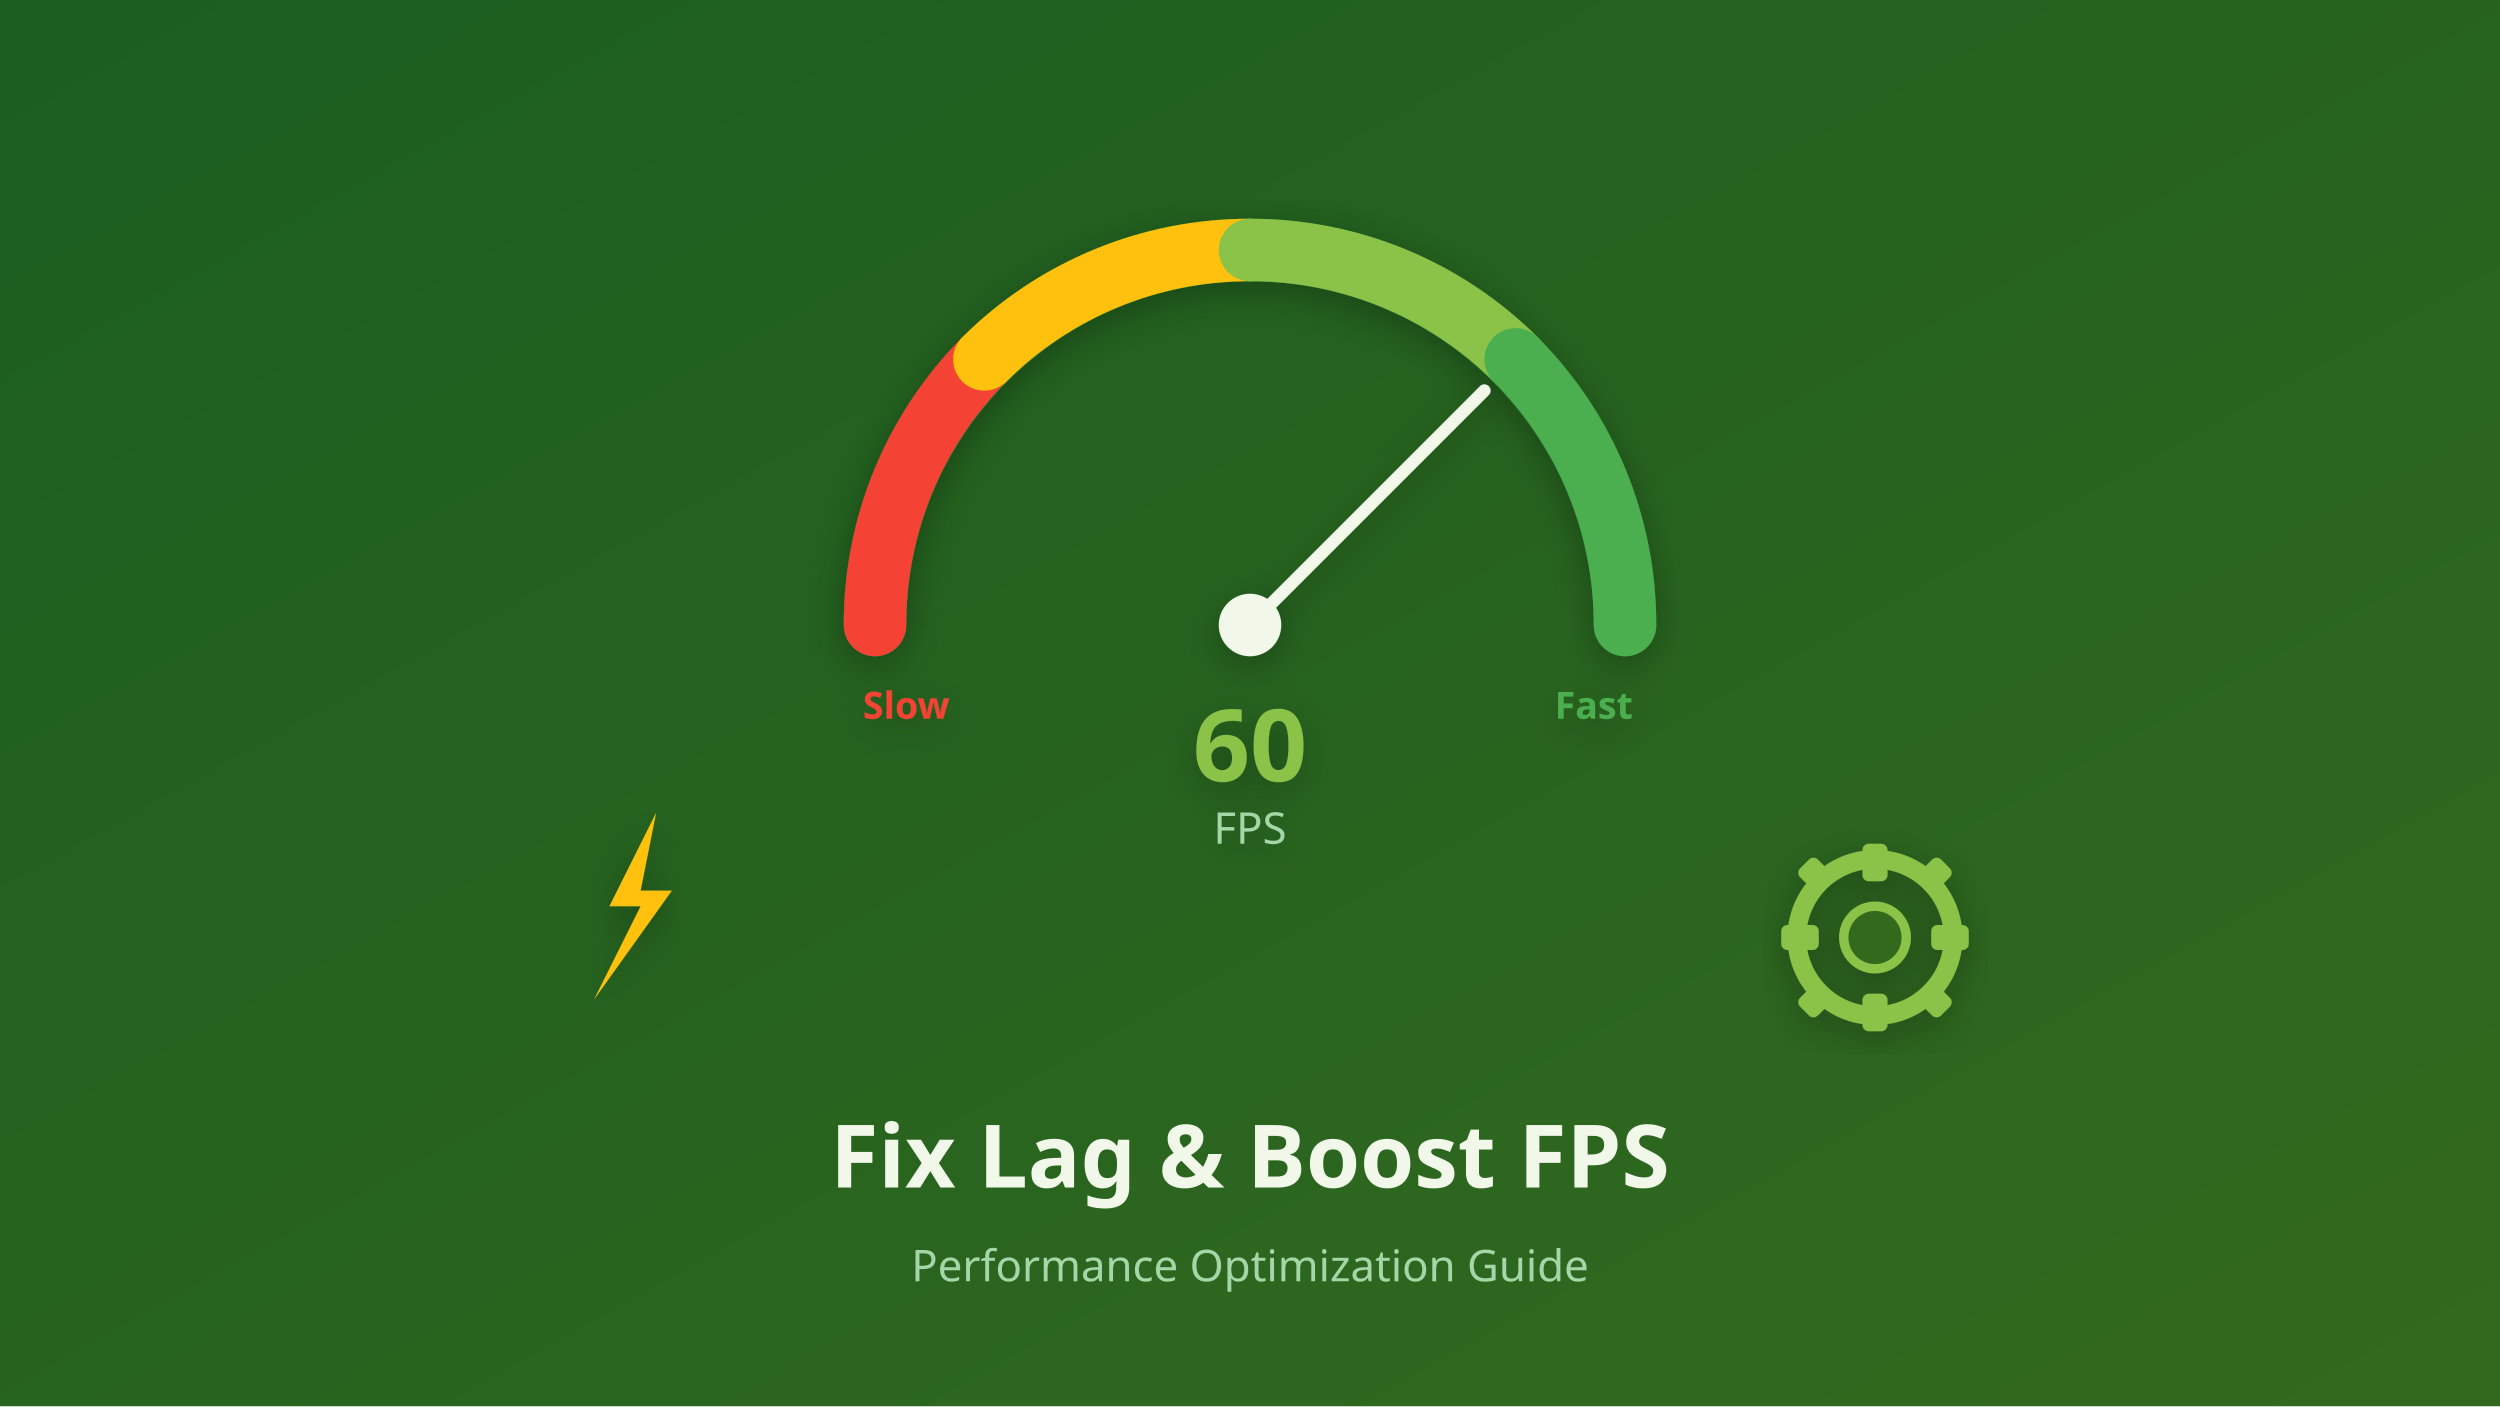
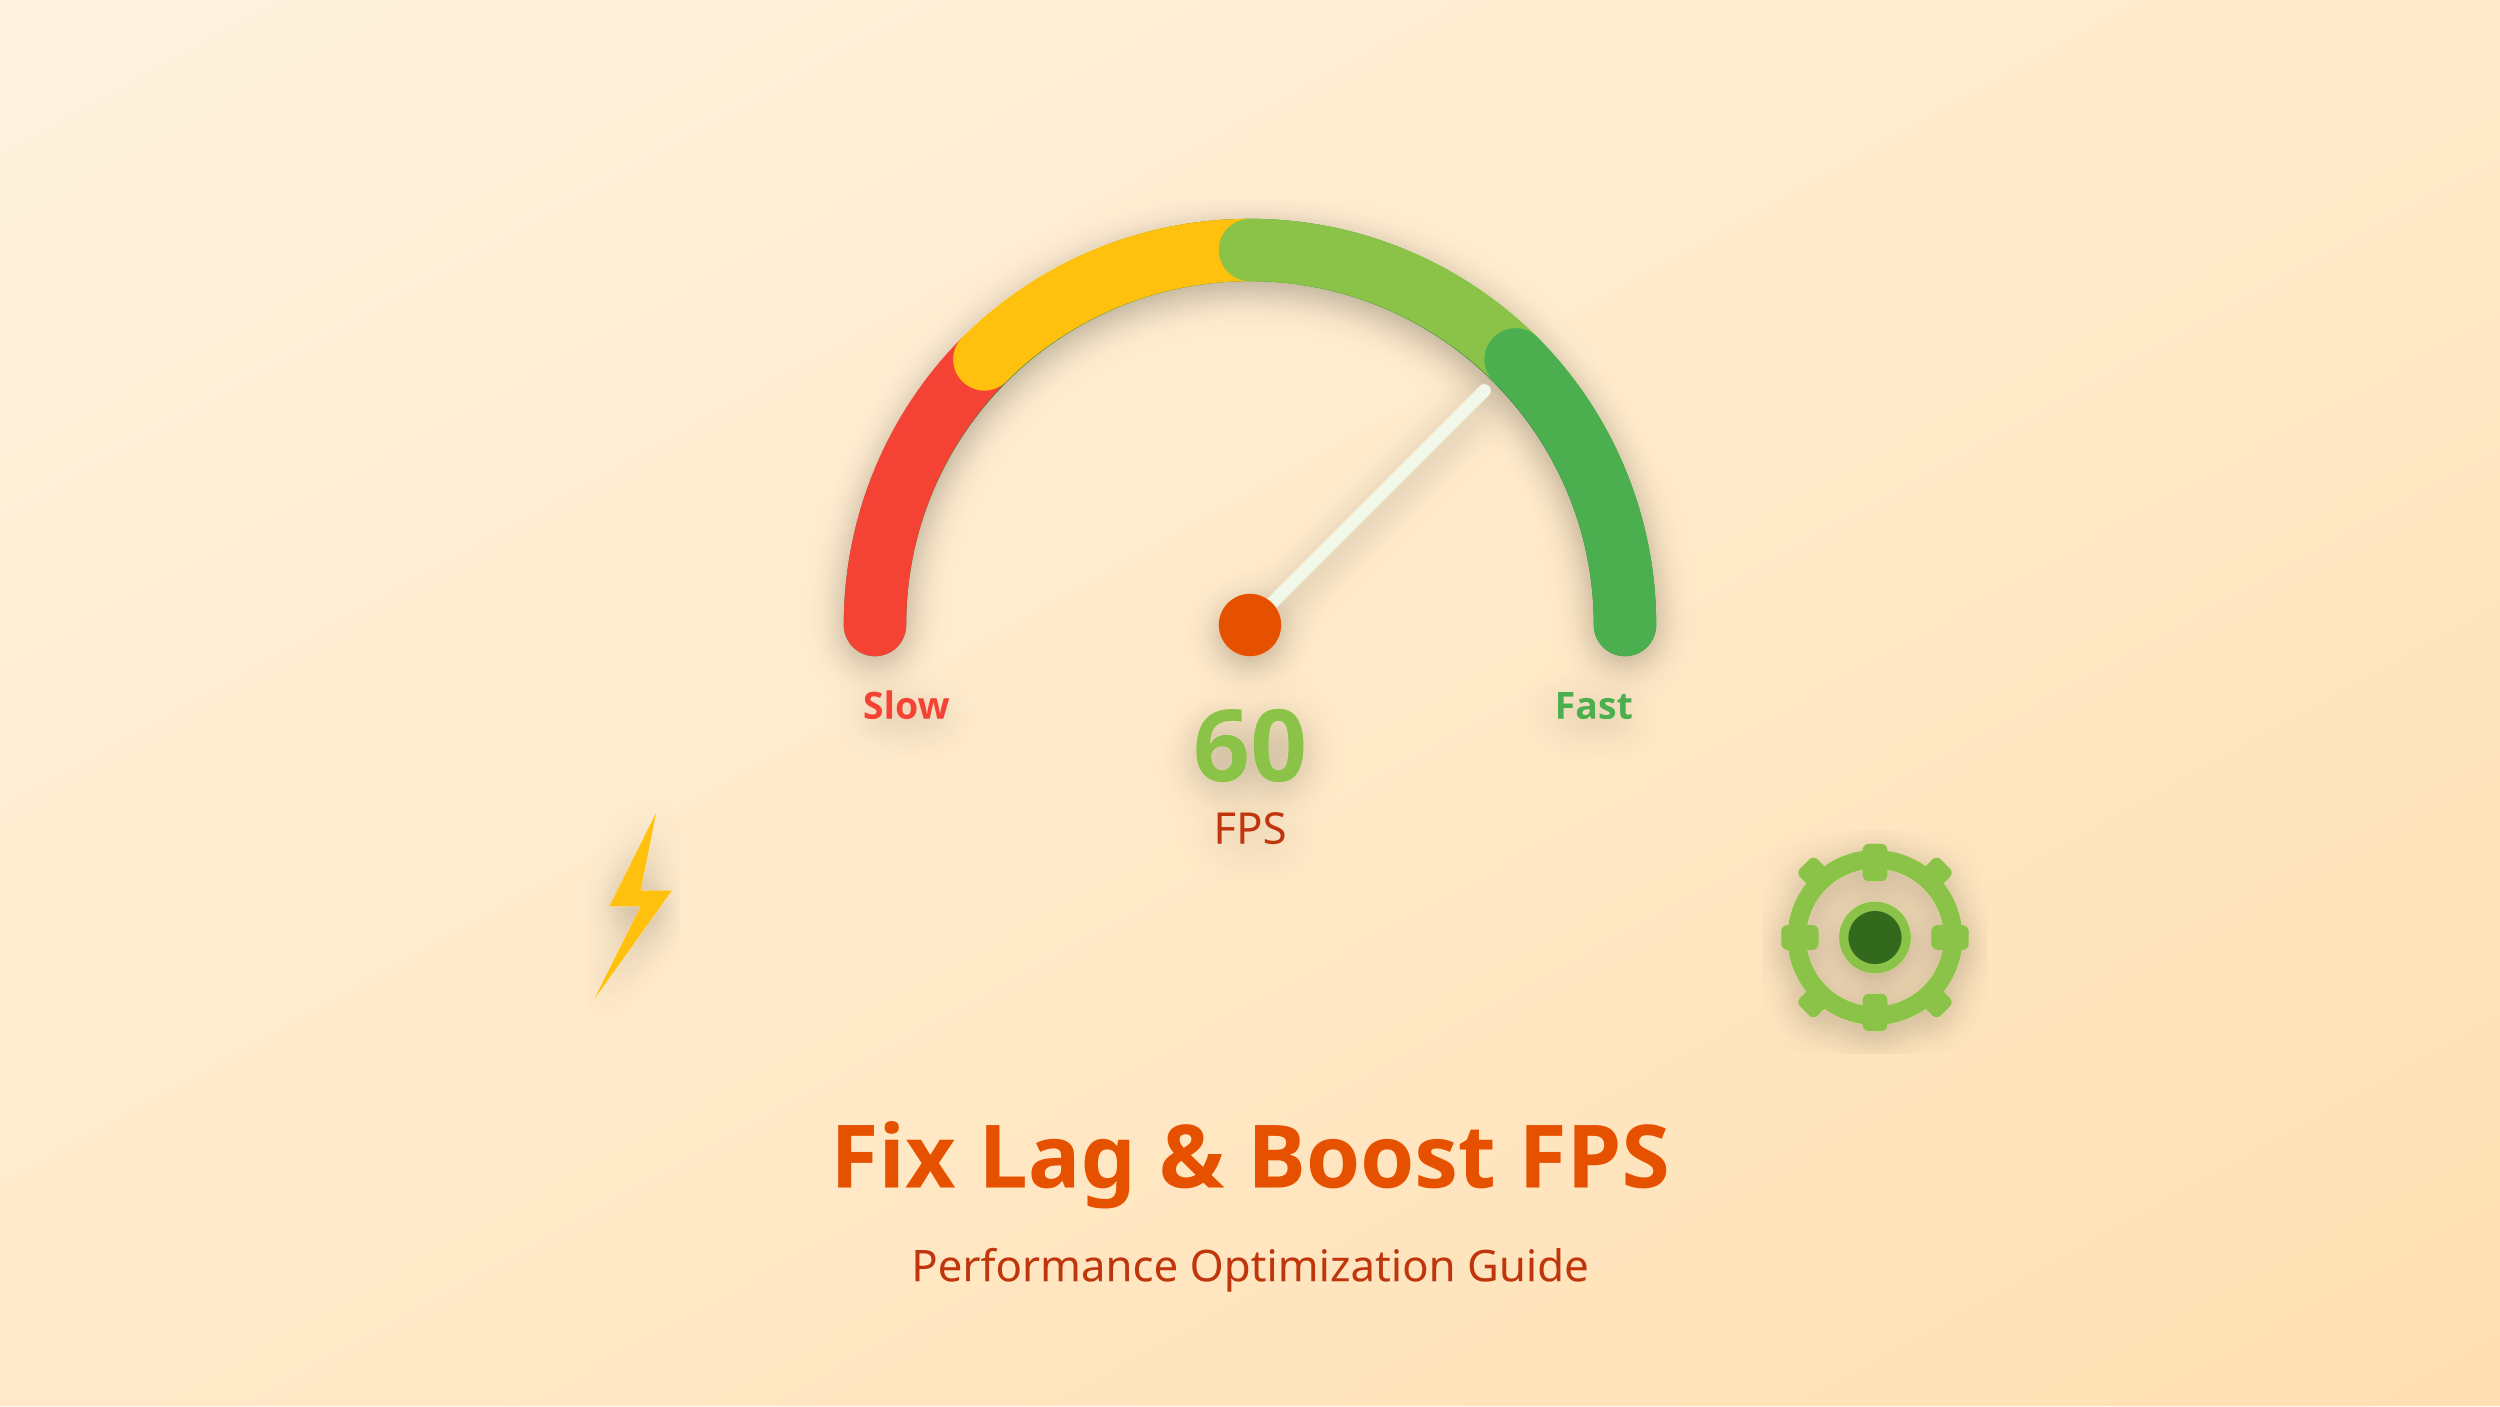
<svg xmlns="http://www.w3.org/2000/svg" viewBox="0 0 800 450" width="800" height="450">
  <defs>
    <linearGradient id="bg" x1="0" y1="0" x2="1" y2="1">
-       <stop offset="0%" stop-color="#1B5E20" />
-       <stop offset="100%" stop-color="#33691E" />
+       <stop offset="0%" stop-color="#FFF3E0" />
+       <stop offset="100%" stop-color="#FFE0B2" />
    </linearGradient>
    <filter id="s">
      <feDropShadow dx="0" dy="3" stdDeviation="6" flood-color="#000" flood-opacity="0.3" />
    </filter>
  </defs>
  <rect width="800" height="450" fill="url(#bg)" />
  <g transform="translate(400, 200)" filter="url(#s)">
    <path d="M-120,0 A120,120 0 0,1 120,0" fill="none" stroke="#2E7D32" stroke-width="20" stroke-linecap="round" />
    <path d="M-120,0 A120,120 0 0,1 -85,-85" fill="none" stroke="#F44336" stroke-width="20" stroke-linecap="round" />
    <path d="M-85,-85 A120,120 0 0,1 0,-120" fill="none" stroke="#FFC107" stroke-width="20" stroke-linecap="round" />
    <path d="M0,-120 A120,120 0 0,1 85,-85" fill="none" stroke="#8BC34A" stroke-width="20" stroke-linecap="round" />
    <path d="M85,-85 A120,120 0 0,1 120,0" fill="none" stroke="#4CAF50" stroke-width="20" stroke-linecap="round" />
    <line x1="0" y1="0" x2="75" y2="-75" stroke="#F1F8E9" stroke-width="4" stroke-linecap="round" />
-     <circle cx="0" cy="0" r="10" fill="#F1F8E9" />
+     <circle cx="0" cy="0" r="10" fill="#E65100" />
    <text x="-110" y="30" text-anchor="middle" font-family="sans-serif" font-weight="600" font-size="12" fill="#F44336">Slow</text>
    <text x="110" y="30" text-anchor="middle" font-family="sans-serif" font-weight="600" font-size="12" fill="#4CAF50">Fast</text>
    <text x="0" y="50" text-anchor="middle" font-family="sans-serif" font-weight="800" font-size="32" fill="#8BC34A">60</text>
-     <text x="0" y="70" text-anchor="middle" font-family="sans-serif" font-weight="400" font-size="14" fill="#A5D6A7">FPS</text>
+     <text x="0" y="70" text-anchor="middle" font-family="sans-serif" font-weight="400" font-size="14" fill="#BF360C">FPS</text>
  </g>
  <g transform="translate(600, 300)" filter="url(#s)">
    <circle cx="0" cy="0" r="25" fill="none" stroke="#8BC34A" stroke-width="6" />
    <circle cx="0" cy="0" r="10" fill="#33691E" stroke="#8BC34A" stroke-width="3" />
    <rect x="-4" y="-30" width="8" height="12" rx="2" fill="#8BC34A" />
    <rect x="-4" y="18" width="8" height="12" rx="2" fill="#8BC34A" />
    <rect x="-30" y="-4" width="12" height="8" rx="2" fill="#8BC34A" />
    <rect x="18" y="-4" width="12" height="8" rx="2" fill="#8BC34A" />
    <rect x="-24" y="-24" width="10" height="8" rx="2" fill="#8BC34A" transform="rotate(45, -19, -20)" />
    <rect x="14" y="-24" width="10" height="8" rx="2" fill="#8BC34A" transform="rotate(-45, 19, -20)" />
    <rect x="-24" y="16" width="10" height="8" rx="2" fill="#8BC34A" transform="rotate(-45, -19, 20)" />
    <rect x="14" y="16" width="10" height="8" rx="2" fill="#8BC34A" transform="rotate(45, 19, 20)" />
  </g>
  <g transform="translate(200, 290)" filter="url(#s)">
    <polygon points="10,-30 -5,0 5,0 -10,30 15,-5 5,-5" fill="#FFC107" />
  </g>
-   <text x="400" y="380" text-anchor="middle" font-family="sans-serif" font-weight="800" font-size="28" fill="#F1F8E9">Fix Lag &amp; Boost FPS</text>
-   <text x="400" y="410" text-anchor="middle" font-family="sans-serif" font-weight="400" font-size="14" fill="#A5D6A7">Performance Optimization Guide</text>
+   <text x="400" y="380" text-anchor="middle" font-family="sans-serif" font-weight="800" font-size="28" fill="#E65100">Fix Lag &amp; Boost FPS</text>
+   <text x="400" y="410" text-anchor="middle" font-family="sans-serif" font-weight="400" font-size="14" fill="#BF360C">Performance Optimization Guide</text>
</svg>
